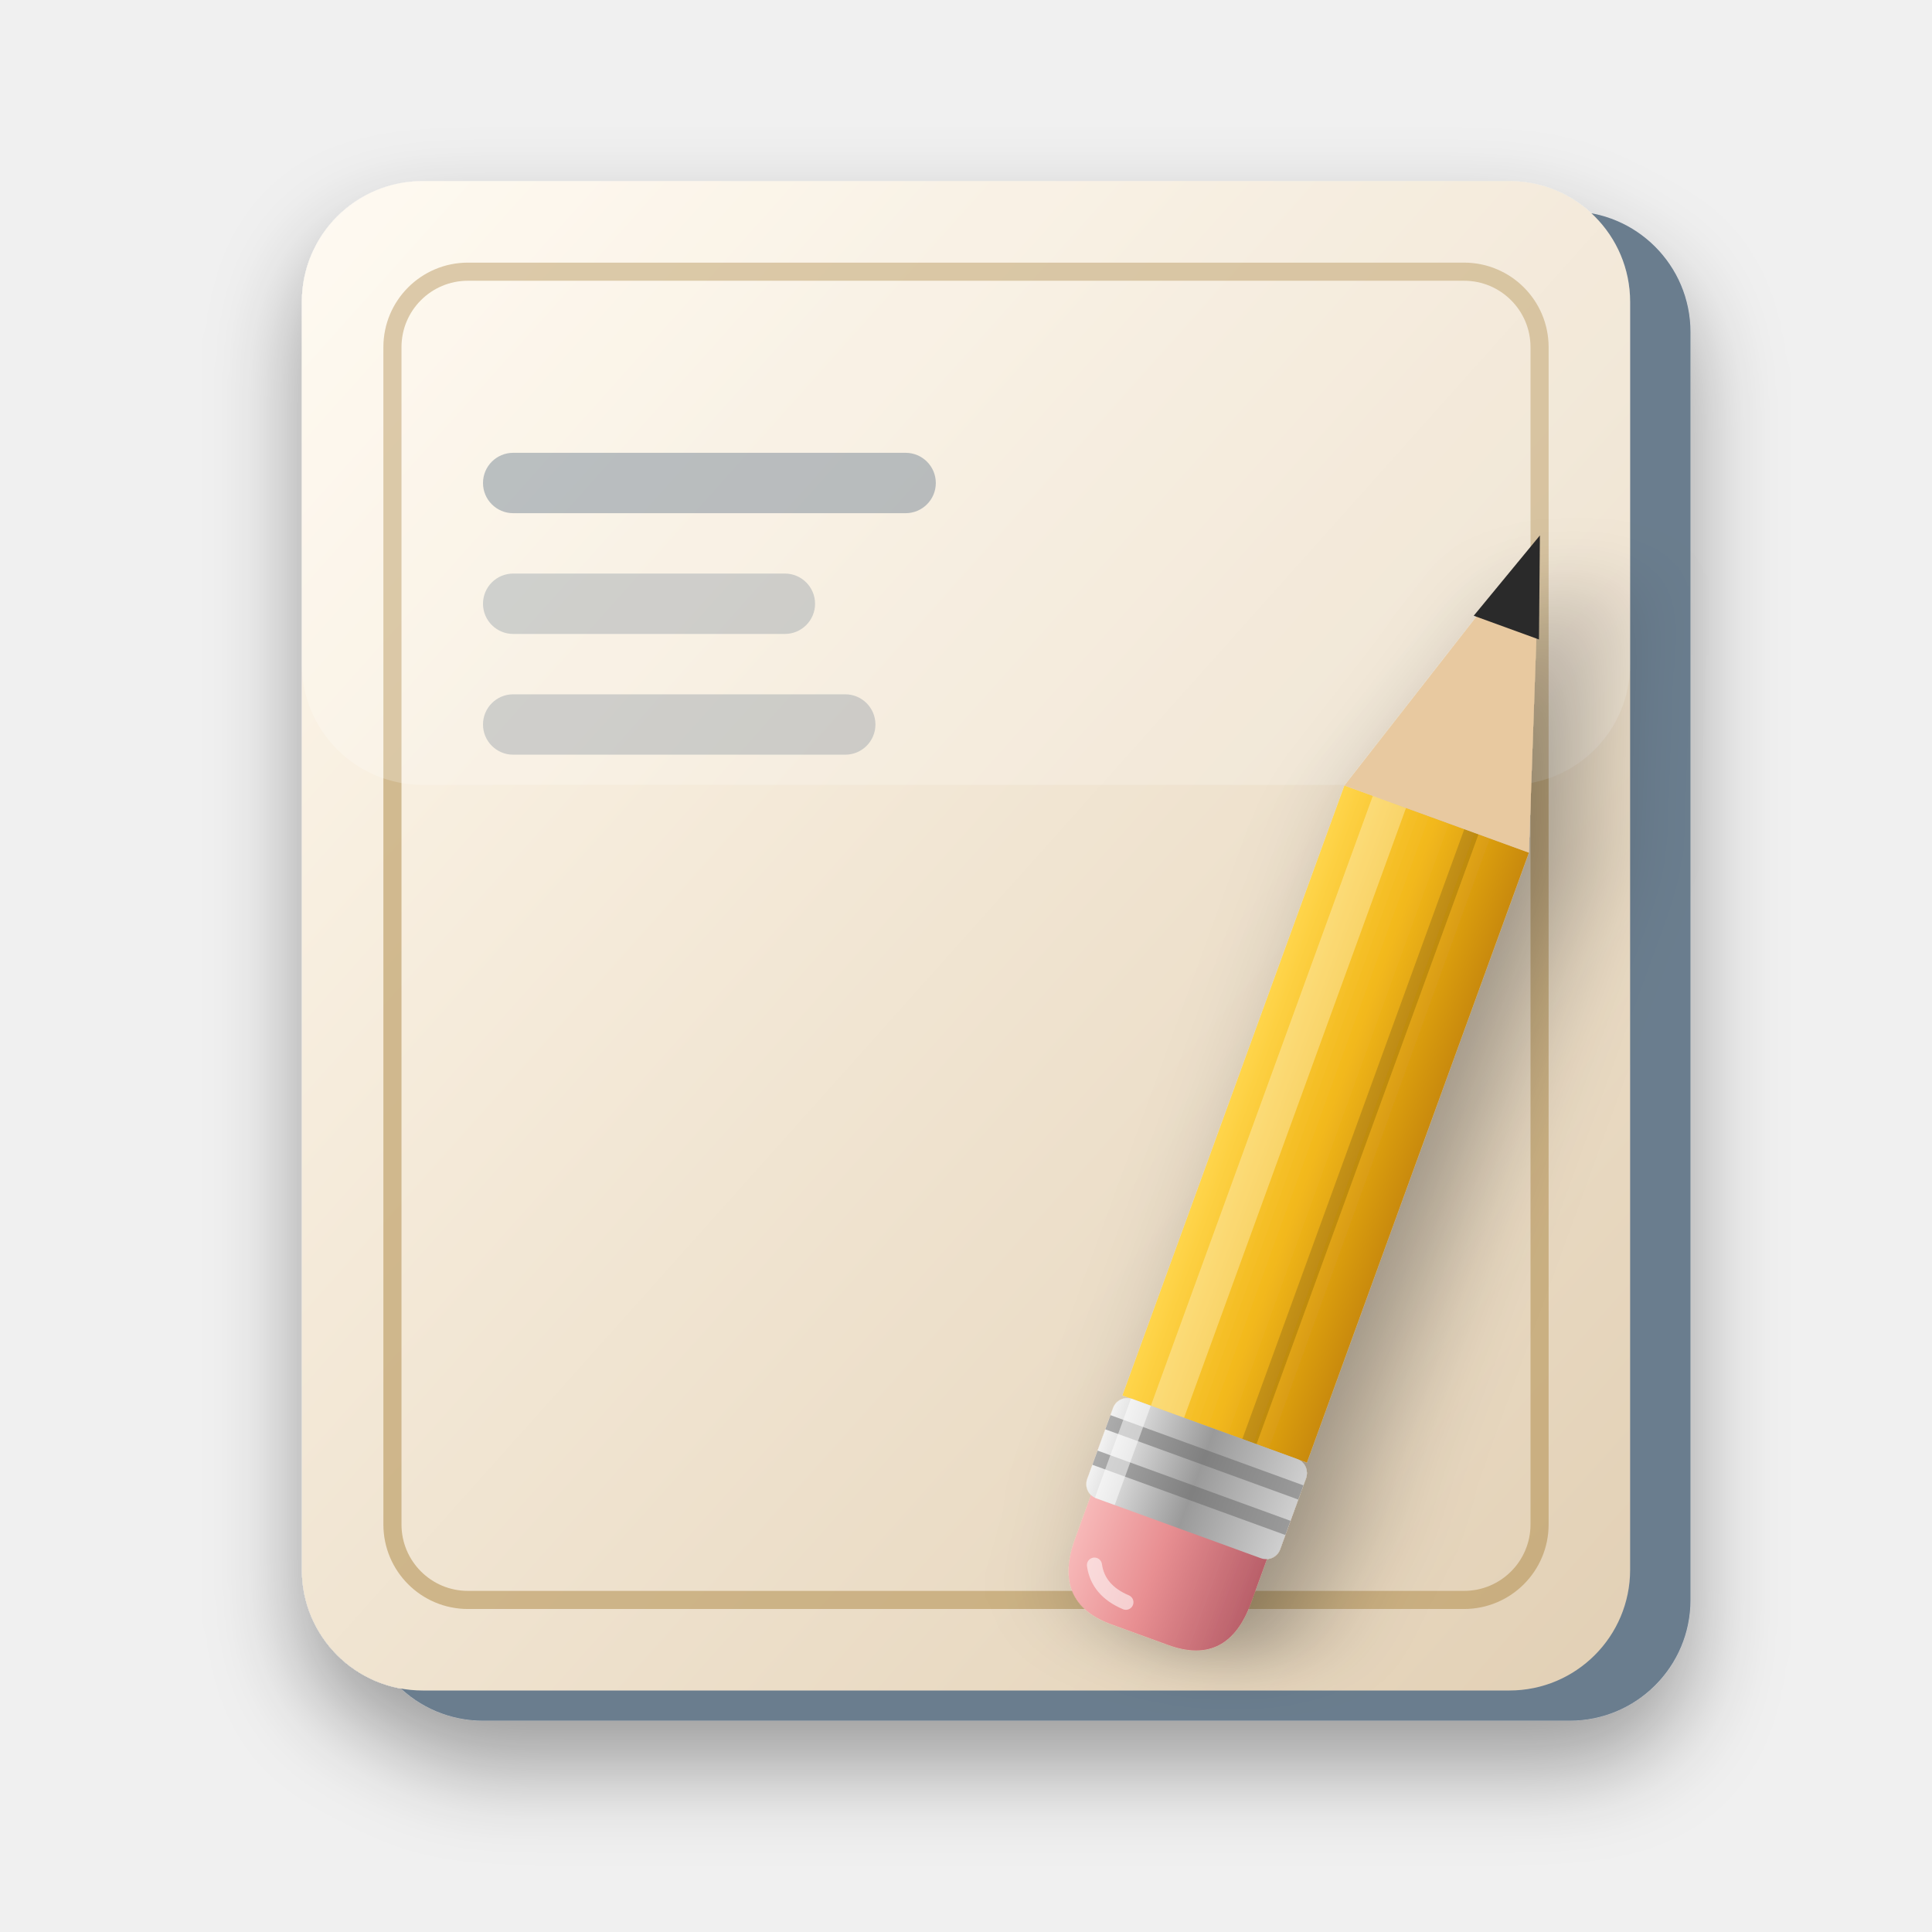
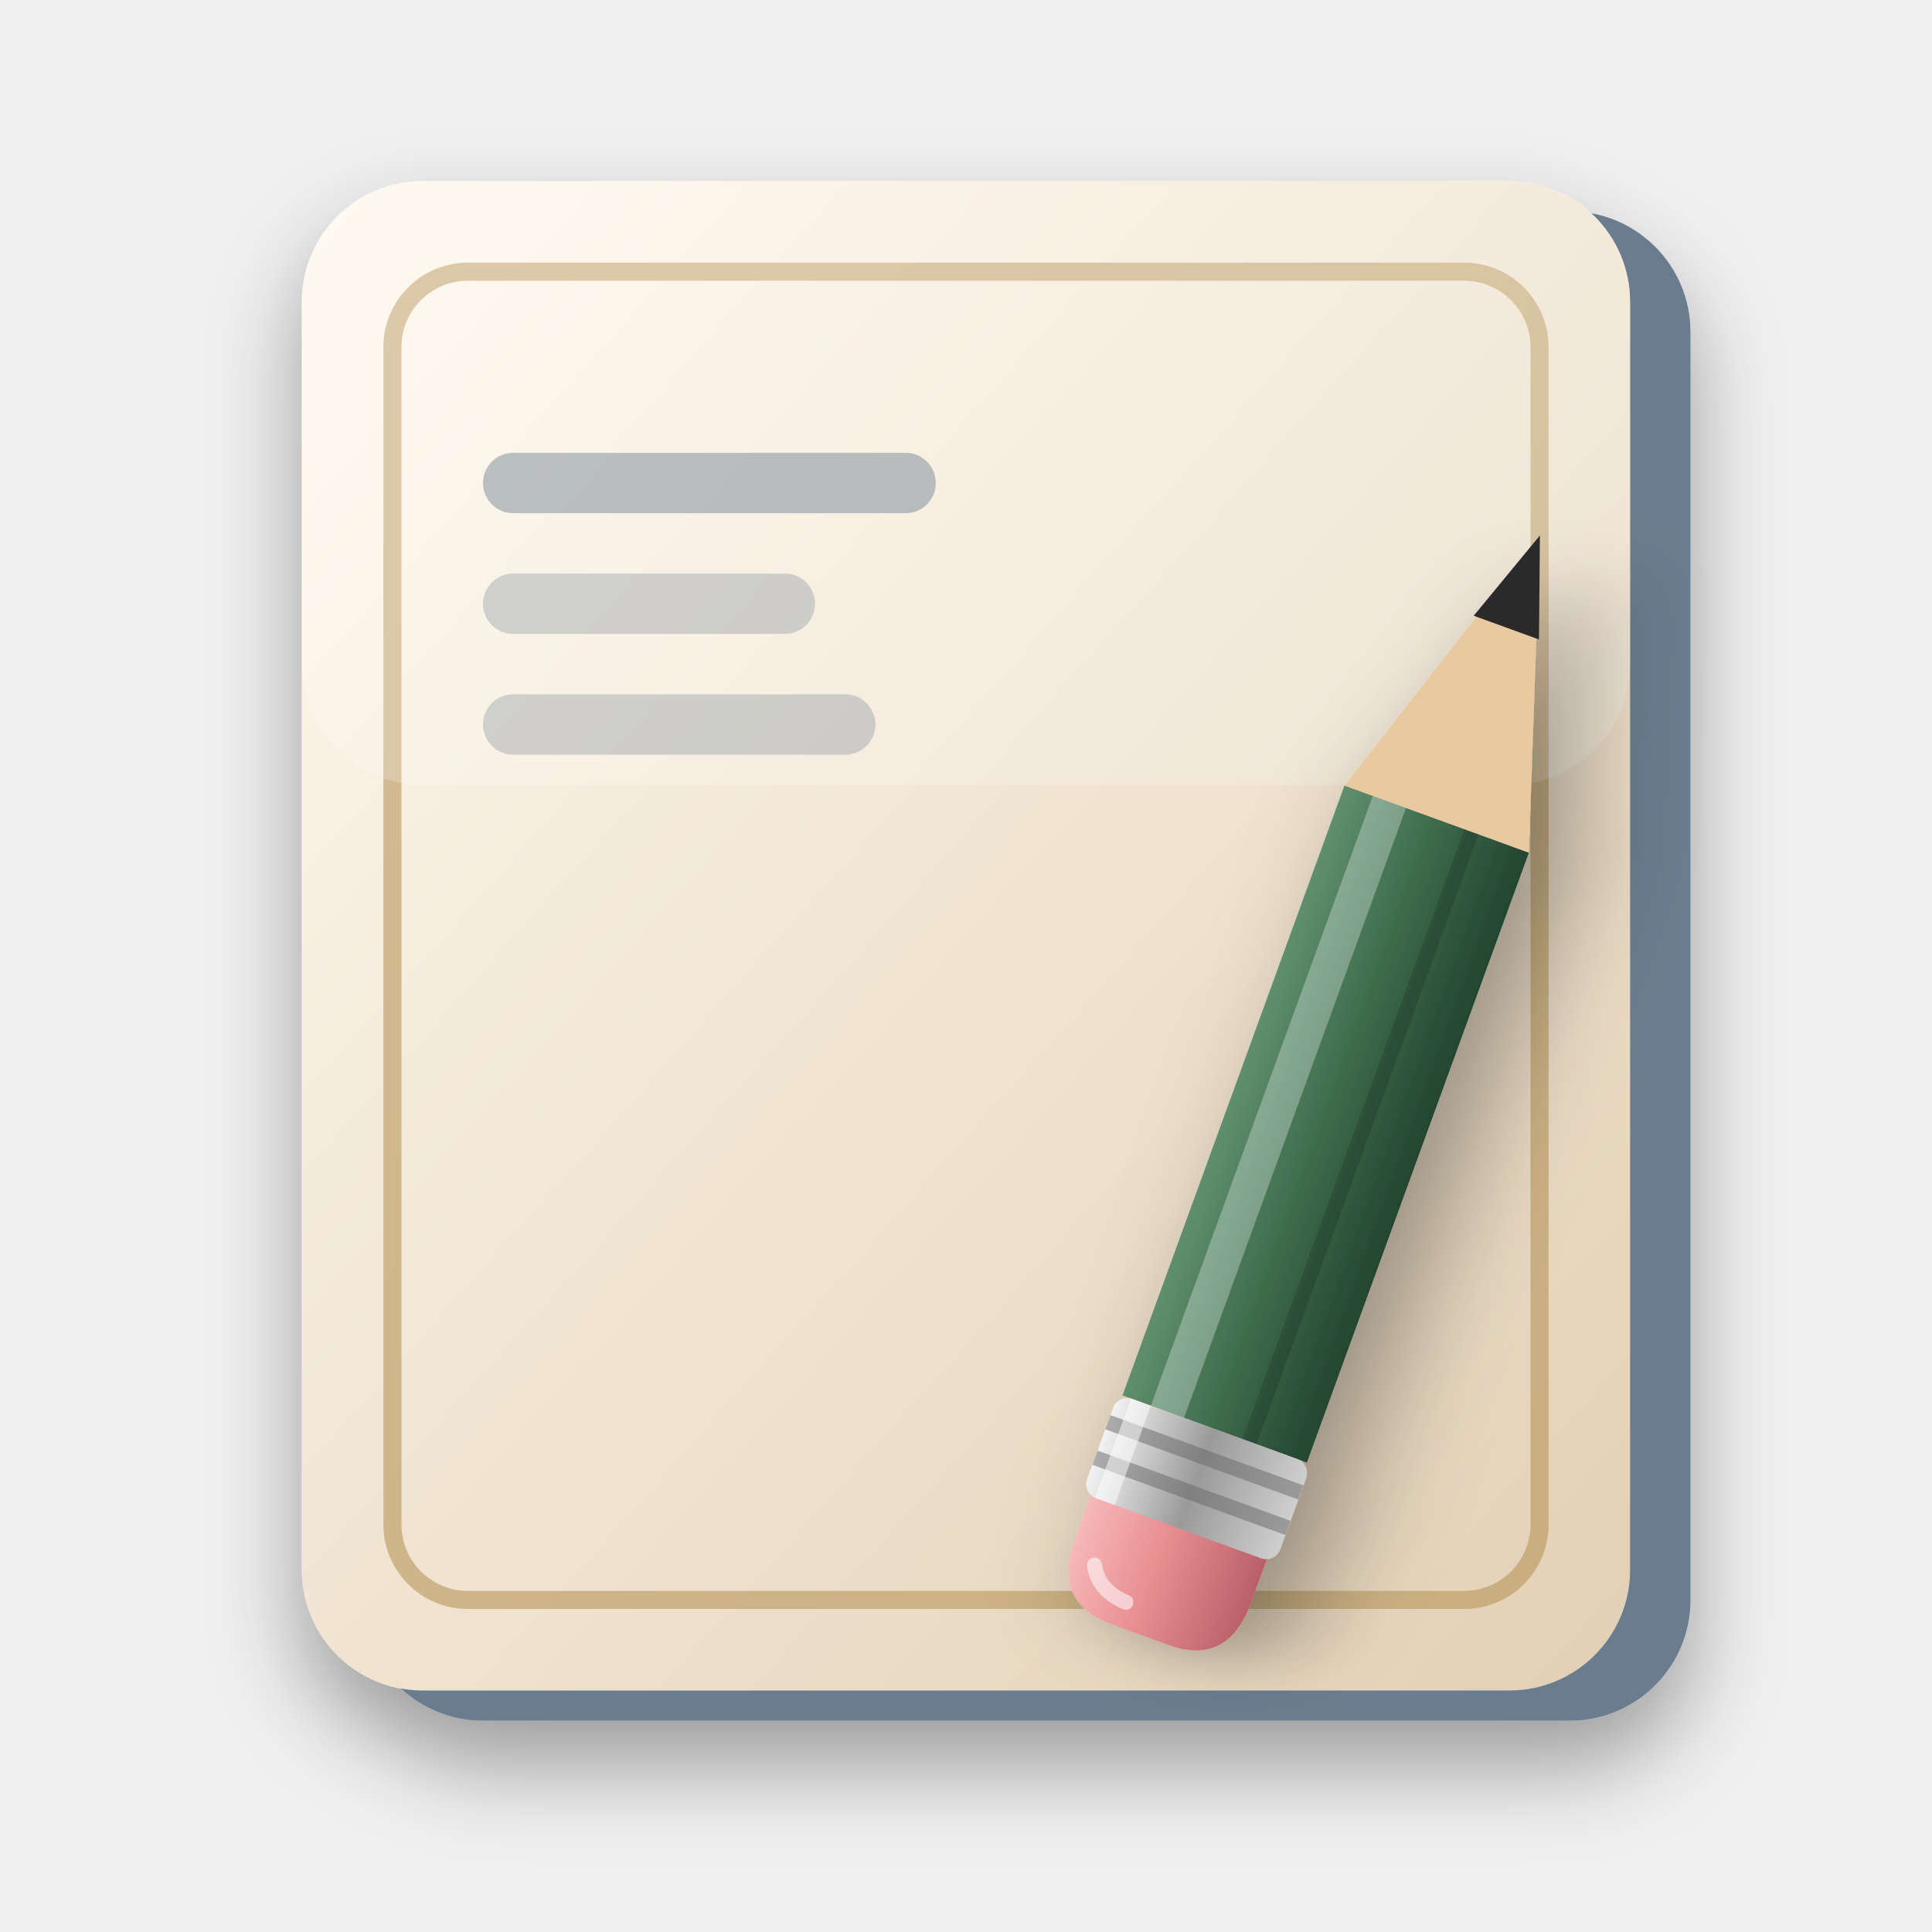
<svg xmlns="http://www.w3.org/2000/svg" width="128" height="128" viewBox="0 0 128 128">
  <defs>
    <filter id="sh" x="-20%" y="-20%" width="140%" height="150%">
      <feDropShadow dx="0" dy="3" stdDeviation="3" flood-color="#000" flood-opacity=".35" />
    </filter>
    <linearGradient id="lt" x1="0" y1="0" x2="1" y2="1">
      <stop offset="0" stop-color="#FFF9EE" />
      <stop offset="1" stop-color="#E2D0B5" />
    </linearGradient>
    <linearGradient id="pb" x1="0" y1="0" x2="0" y2="1">
-       <stop offset="0" stop-color="#ffd54a" />
-       <stop offset=".5" stop-color="#f2b81c" />
-       <stop offset="1" stop-color="#c98a0a" />
+       <stop offset="0" stop-color="#5f8f6e" />
+       <stop offset=".5" stop-color="#3d6b4c" />
+       <stop offset="1" stop-color="#244530" />
    </linearGradient>
    <linearGradient id="fr" x1="0" y1="0" x2="0" y2="1">
      <stop offset="0" stop-color="#f2f2f2" />
      <stop offset=".5" stop-color="#9a9a9a" />
      <stop offset="1" stop-color="#cfcfcf" />
    </linearGradient>
    <linearGradient id="er" x1="0" y1="0" x2="0" y2="1">
      <stop offset="0" stop-color="#f7b8b8" />
      <stop offset=".45" stop-color="#e88f92" />
      <stop offset="1" stop-color="#b9606a" />
    </linearGradient>
  </defs>
  <g filter="url(#sh)">
    <rect x="24" y="14" width="88" height="100" rx="8" fill="#6a7d8e" />
    <rect x="20" y="12" width="88" height="100" rx="8" fill="url(#lt)" />
  </g>
  <rect x="26" y="18" width="76" height="88" rx="5" fill="none" stroke="#b8975a" stroke-opacity=".6" stroke-width="1.2" />
  <rect x="20" y="12" width="88" height="40" rx="8" fill="#fff" opacity=".2" />
  <rect x="32" y="30" width="30" height="4" rx="2" fill="#6a7d8e" opacity=".45" />
  <rect x="32" y="38" width="22" height="4" rx="2" fill="#6a7d8e" opacity=".3" />
  <rect x="32" y="46" width="26" height="4" rx="2" fill="#6a7d8e" opacity=".3" />
  <g transform="rotate(-70 88 74)" filter="url(#sh)">
    <rect x="66" y="67.5" width="43" height="13" fill="url(#pb)" />
    <rect x="66" y="69.5" width="43" height="2.34" fill="#fff" opacity=".3" />
    <rect x="66" y="75.95" width="43" height="1" fill="#000" opacity=".15" />
    <path d="M60 67.8 H56 Q51.5 67.8 51.5 72 V76 Q51.5 80.2 56 80.2 H60 Z" fill="url(#er)" />
    <path d="M54.8 69.6 Q53.3 70.4 53.2 72.4" stroke="#fff" stroke-opacity=".55" stroke-width="1" fill="none" stroke-linecap="round" />
    <rect x="59" y="67.2" width="7" height="13.6" rx="1" fill="url(#fr)" />
    <rect x="61" y="67.2" width="1" height="13.6" fill="#666" opacity=".5" />
    <rect x="63.5" y="67.2" width="1" height="13.6" fill="#666" opacity=".5" />
    <rect x="59" y="68.1" width="7" height="1.4" fill="#fff" opacity=".5" />
    <path d="M109 67.5 L129 74 L109 80.5 Z" fill="#e8c9a0" />
    <path d="M122.5 71.7 L129 74 L122.5 76.3 Z" fill="#2a2a2a" />
  </g>
</svg>
